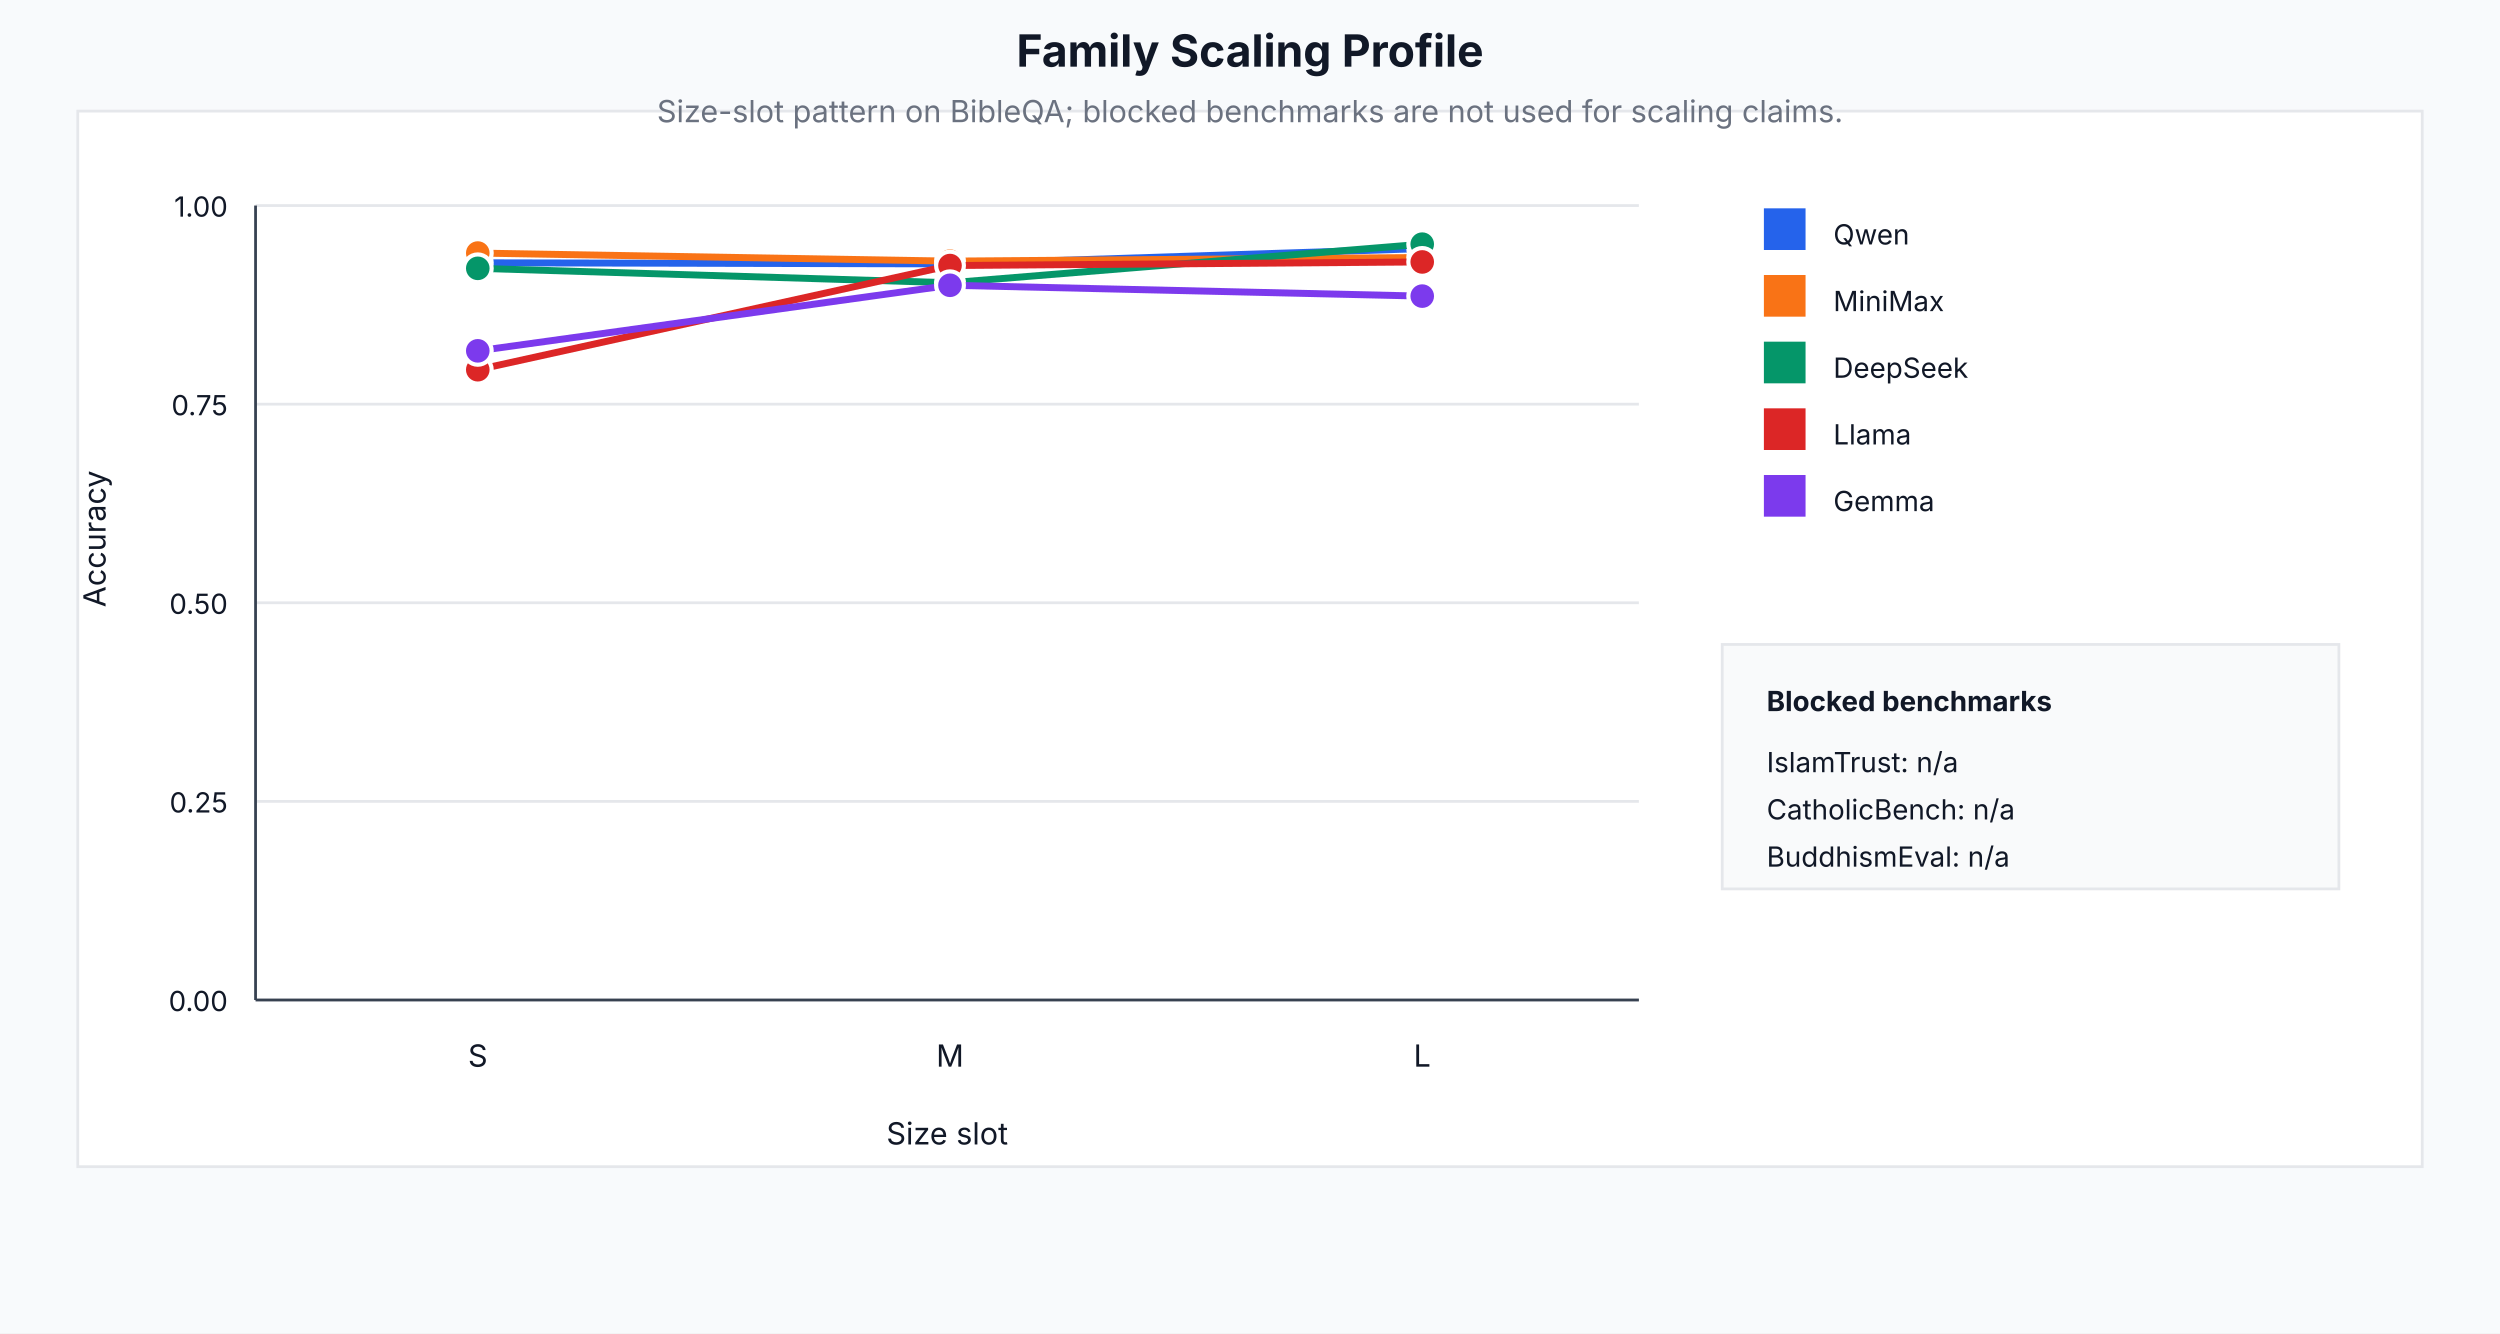
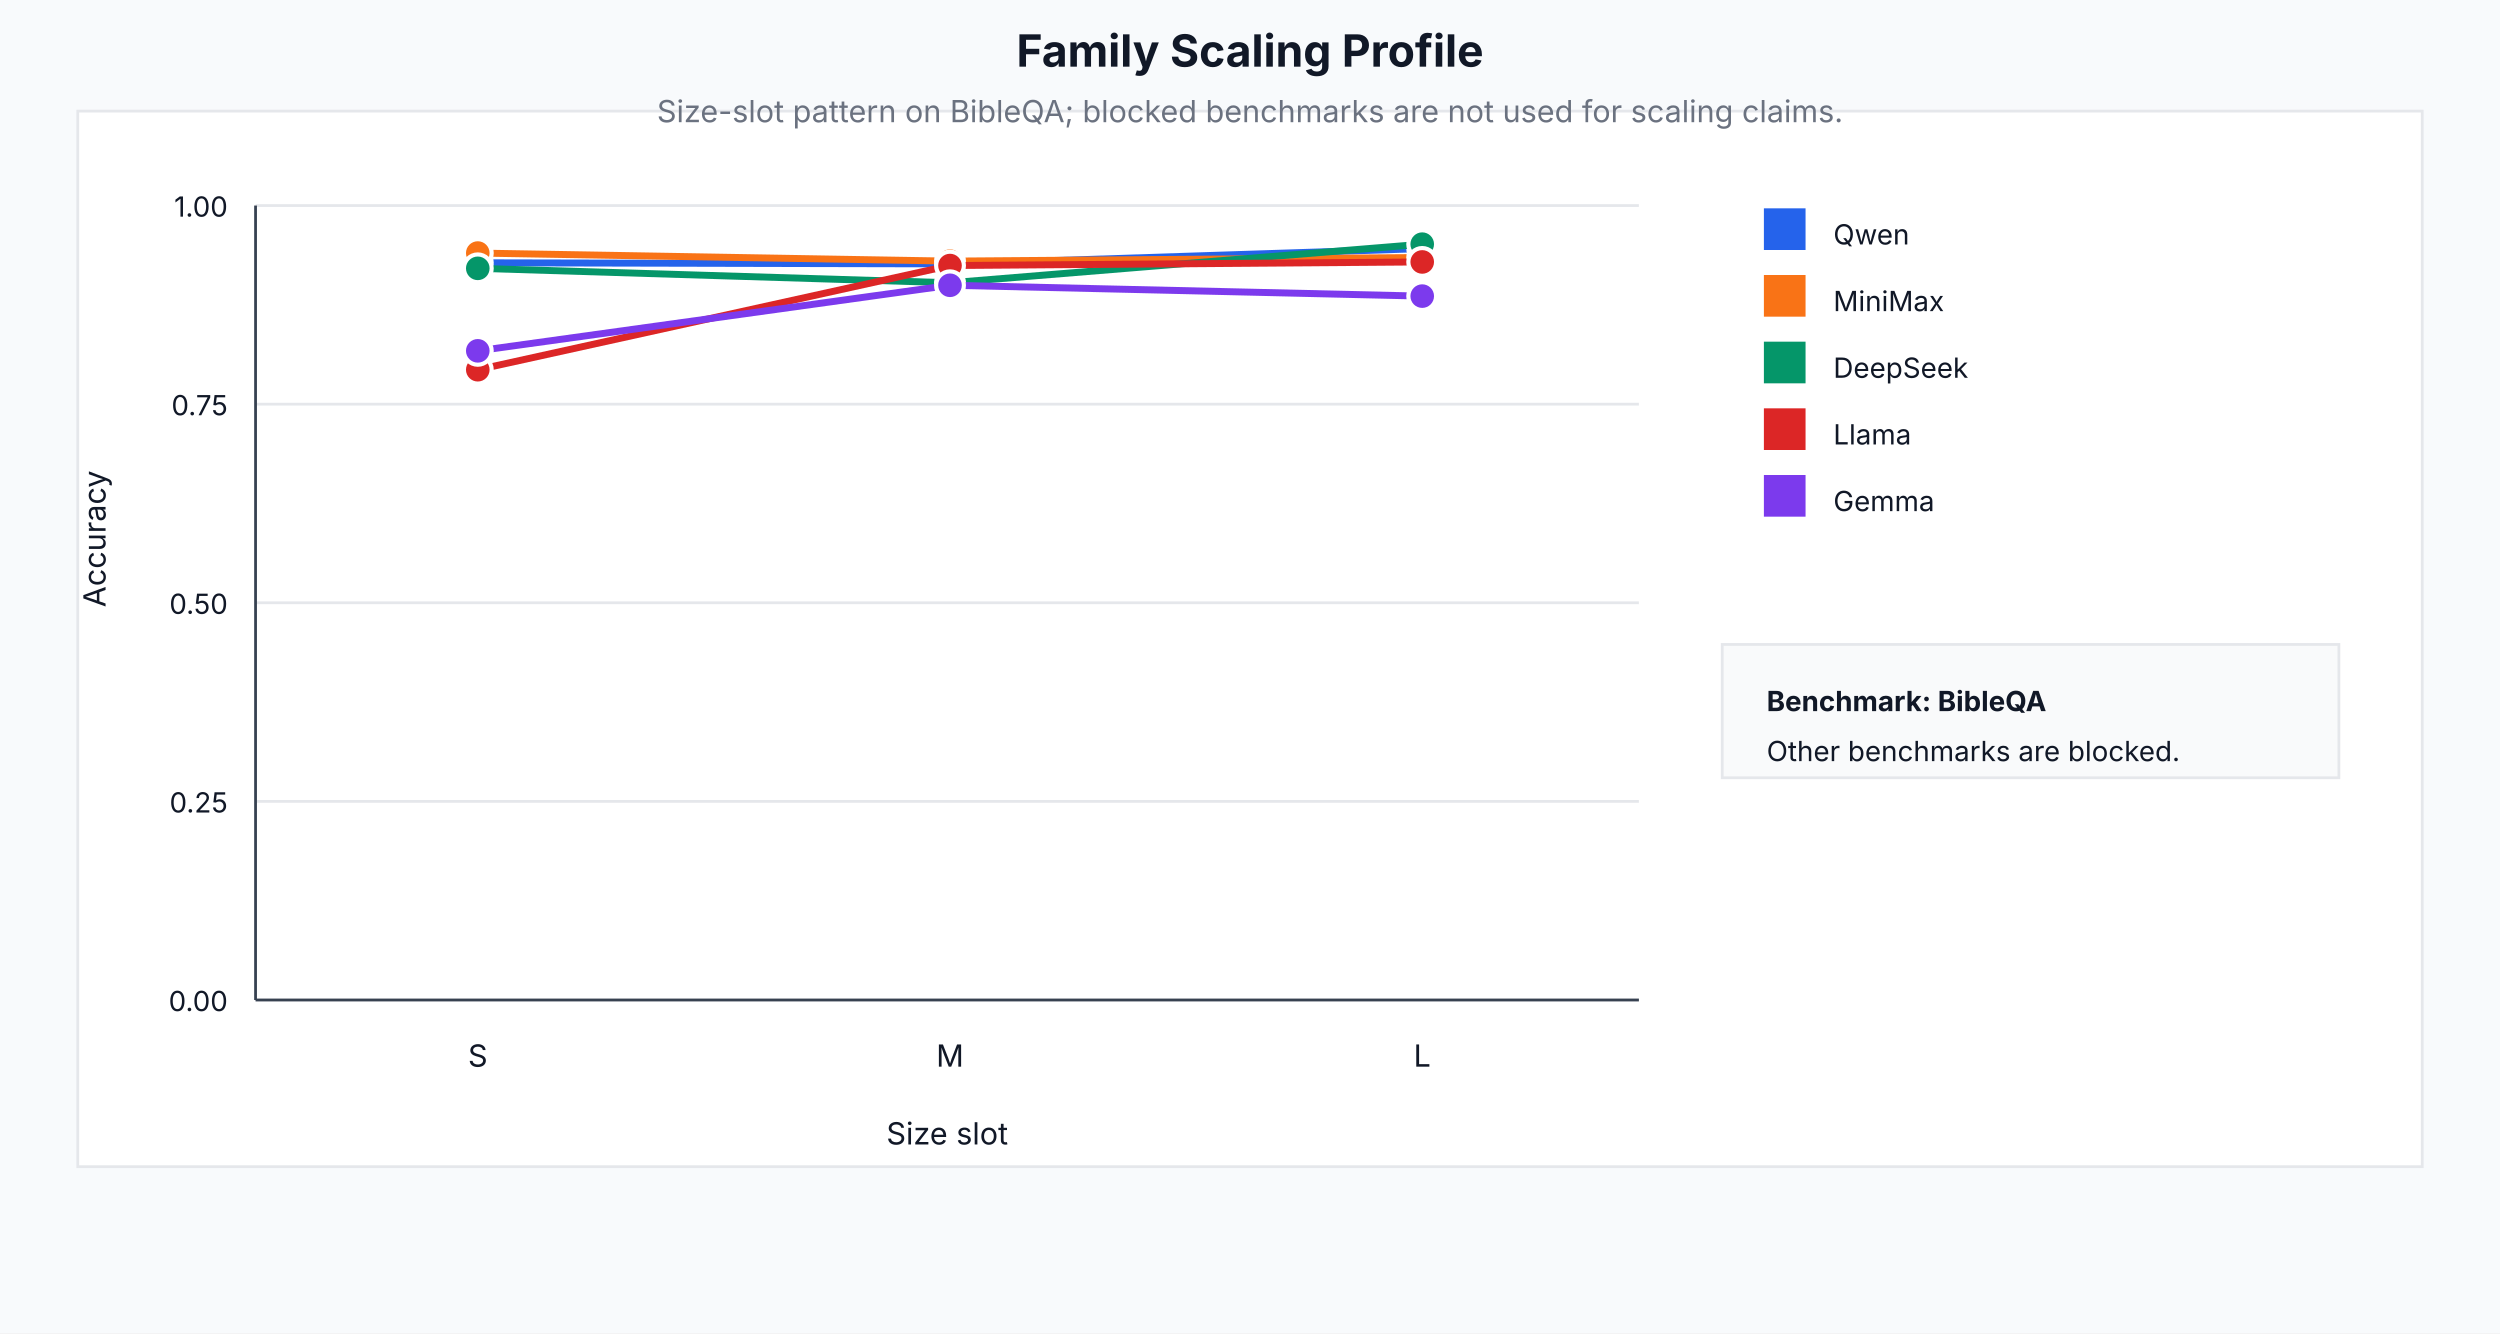
<svg xmlns="http://www.w3.org/2000/svg" viewBox="0 0 900 480" role="img">
  <style>
        text { font-family: system-ui, -apple-system, BlinkMacSystemFont, "Segoe UI", sans-serif; fill: #111827; }
        .title { font-size: 16px; font-weight: 750; }
        .subtitle { font-size: 11px; fill: #6B7280; }
        .axis { font-size: 11px; }
        .small { font-size: 10px; }
        .tiny { font-size: 8.5px; }
        .value { font-size: 10px; font-weight: 650; }
        .cell-label { font-size: 10px; font-weight: 750; fill: #ffffff; }
        .muted { font-size: 10px; fill: #6B7280; }
        .grid { stroke: #E5E7EB; stroke-width: 1; }
        .axis-line { stroke: #374151; stroke-width: 1; }
        .outline { stroke: #ffffff; stroke-width: 1; }
        .panel { stroke: #E5E7EB; stroke-width: 1; }
    </style>
  <rect x="0" y="0" width="900" height="480" fill="#F8FAFC" />
  <rect x="28.0" y="40.0" width="844.0" height="380.0" fill="#FFFFFF" class="panel" />
  <text x="450.0" y="24.0" class="title" text-anchor="middle">Family Scaling Profile</text>
  <text x="450.0" y="44.0" class="subtitle" text-anchor="middle">Size-slot pattern on BibleQA; blocked benchmarks are not used for scaling claims.</text>
  <line x1="92.0" y1="360.0" x2="590.0" y2="360.0" class="grid" />
  <text x="82.0" y="364.0" class="small" text-anchor="end">0.00</text>
  <line x1="92.0" y1="288.5" x2="590.0" y2="288.5" class="grid" />
  <text x="82.0" y="292.5" class="small" text-anchor="end">0.25</text>
  <line x1="92.0" y1="217.0" x2="590.0" y2="217.0" class="grid" />
  <text x="82.0" y="221.0" class="small" text-anchor="end">0.50</text>
  <line x1="92.0" y1="145.5" x2="590.0" y2="145.5" class="grid" />
  <text x="82.0" y="149.5" class="small" text-anchor="end">0.75</text>
  <line x1="92.0" y1="74.0" x2="590.0" y2="74.0" class="grid" />
  <text x="82.0" y="78.0" class="small" text-anchor="end">1.00</text>
  <line x1="92.0" y1="74.0" x2="92.0" y2="360.0" class="axis-line" />
  <line x1="92.0" y1="360.0" x2="590.0" y2="360.0" class="axis-line" />
  <text x="172.0" y="384.0" class="axis" text-anchor="middle">S</text>
  <text x="342.0" y="384.0" class="axis" text-anchor="middle">M</text>
  <text x="512.0" y="384.0" class="axis" text-anchor="middle">L</text>
  <text x="341.0" y="412.0" class="axis" text-anchor="middle">Size slot</text>
  <text x="38.0" y="194.0" class="axis" text-anchor="middle" transform="rotate(-90 38 194)">Accuracy</text>
  <path d="M172.0,94.6 L342.0,95.0 L512.0,89.5" fill="none" stroke="#2563EB" stroke-width="2.5" stroke-linecap="round" stroke-linejoin="round" />
  <circle cx="172.0" cy="94.6" r="5.0" fill="#2563EB" stroke="#ffffff" stroke-width="1.5" />
  <circle cx="342.0" cy="95.0" r="5.0" fill="#2563EB" stroke="#ffffff" stroke-width="1.5" />
  <circle cx="512.0" cy="89.5" r="5.0" fill="#2563EB" stroke="#ffffff" stroke-width="1.5" />
  <path d="M172.0,91.1 L342.0,94.0 L512.0,92.7" fill="none" stroke="#F97316" stroke-width="2.5" stroke-linecap="round" stroke-linejoin="round" />
  <circle cx="172.0" cy="91.1" r="5.0" fill="#F97316" stroke="#ffffff" stroke-width="1.5" />
  <circle cx="342.0" cy="94.0" r="5.0" fill="#F97316" stroke="#ffffff" stroke-width="1.5" />
  <circle cx="512.0" cy="92.7" r="5.0" fill="#F97316" stroke="#ffffff" stroke-width="1.5" />
  <path d="M172.0,96.6 L342.0,101.8 L512.0,87.9" fill="none" stroke="#059669" stroke-width="2.5" stroke-linecap="round" stroke-linejoin="round" />
  <circle cx="172.0" cy="96.6" r="5.0" fill="#059669" stroke="#ffffff" stroke-width="1.5" />
  <circle cx="342.0" cy="101.8" r="5.0" fill="#059669" stroke="#ffffff" stroke-width="1.5" />
  <circle cx="512.0" cy="87.9" r="5.0" fill="#059669" stroke="#ffffff" stroke-width="1.5" />
  <path d="M172.0,133.1 L342.0,95.6 L512.0,94.3" fill="none" stroke="#DC2626" stroke-width="2.5" stroke-linecap="round" stroke-linejoin="round" />
  <circle cx="172.0" cy="133.1" r="5.0" fill="#DC2626" stroke="#ffffff" stroke-width="1.5" />
  <circle cx="342.0" cy="95.6" r="5.0" fill="#DC2626" stroke="#ffffff" stroke-width="1.5" />
  <circle cx="512.0" cy="94.3" r="5.0" fill="#DC2626" stroke="#ffffff" stroke-width="1.5" />
  <path d="M172.0,126.3 L342.0,102.7 L512.0,106.6" fill="none" stroke="#7C3AED" stroke-width="2.5" stroke-linecap="round" stroke-linejoin="round" />
  <circle cx="172.0" cy="126.3" r="5.0" fill="#7C3AED" stroke="#ffffff" stroke-width="1.5" />
  <circle cx="342.0" cy="102.7" r="5.0" fill="#7C3AED" stroke="#ffffff" stroke-width="1.5" />
  <circle cx="512.0" cy="106.6" r="5.0" fill="#7C3AED" stroke="#ffffff" stroke-width="1.5" />
  <rect x="635.0" y="75.0" width="15.0" height="15.0" fill="#2563EB" />
  <text x="660.0" y="88.0" class="small" text-anchor="start">Qwen</text>
  <rect x="635.0" y="99.0" width="15.0" height="15.0" fill="#F97316" />
  <text x="660.0" y="112.0" class="small" text-anchor="start">MiniMax</text>
  <rect x="635.0" y="123.0" width="15.0" height="15.0" fill="#059669" />
  <text x="660.0" y="136.0" class="small" text-anchor="start">DeepSeek</text>
  <rect x="635.0" y="147.0" width="15.0" height="15.0" fill="#DC2626" />
  <text x="660.0" y="160.0" class="small" text-anchor="start">Llama</text>
  <rect x="635.0" y="171.0" width="15.0" height="15.0" fill="#7C3AED" />
  <text x="660.0" y="184.0" class="small" text-anchor="start">Gemma</text>
-   <rect x="620.0" y="232.0" width="222.0" height="88.0" fill="#F9FAFB" class="panel" />
-   <text x="636.0" y="256.0" class="value" text-anchor="start">Blocked benchmarks</text>
-   <text x="636.0" y="278.0" class="small" text-anchor="start">IslamTrust: n/a</text>
-   <text x="636.0" y="295.0" class="small" text-anchor="start">CatholicBench: n/a</text>
-   <text x="636.0" y="312.0" class="small" text-anchor="start">BuddhismEval: n/a</text>
+   <rect x="620.0" y="232.0" width="222.0" height="48.0" fill="#F9FAFB" class="panel" />
+   <text x="636.0" y="256.0" class="value" text-anchor="start">Benchmark: BibleQA</text>
+   <text x="636.0" y="274.0" class="small" text-anchor="start">Other benchmarks are blocked.</text>
</svg>
